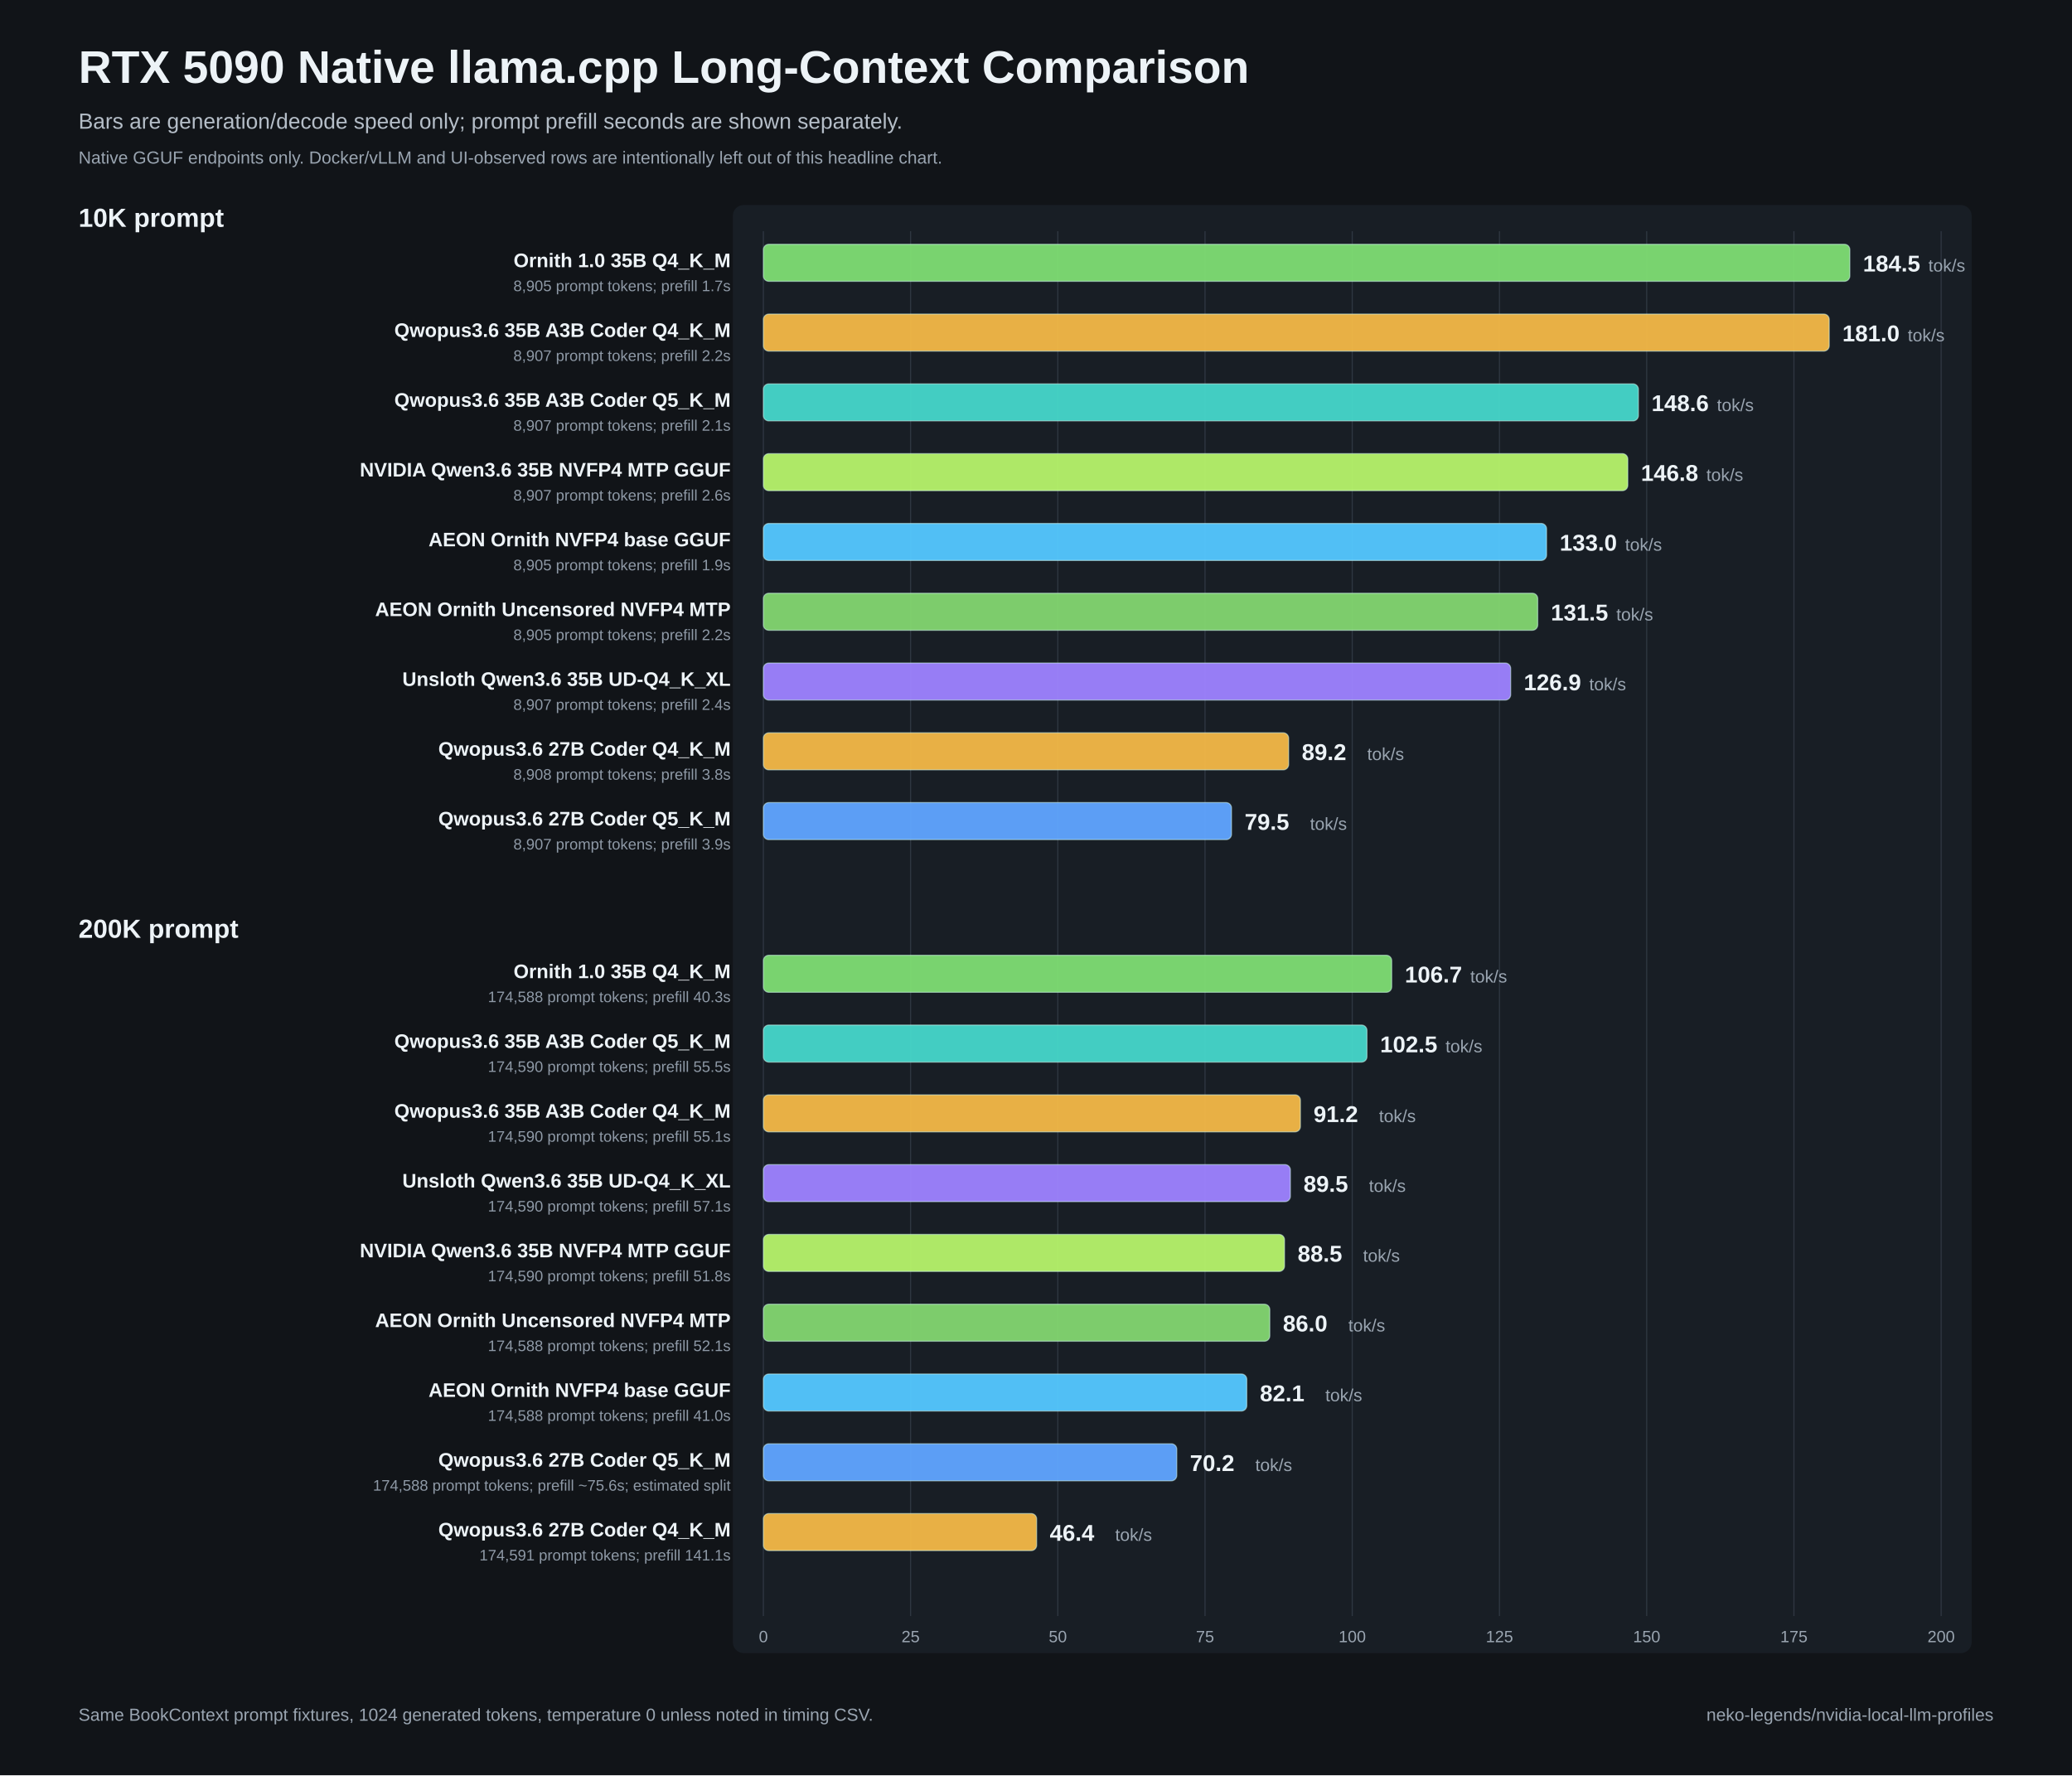
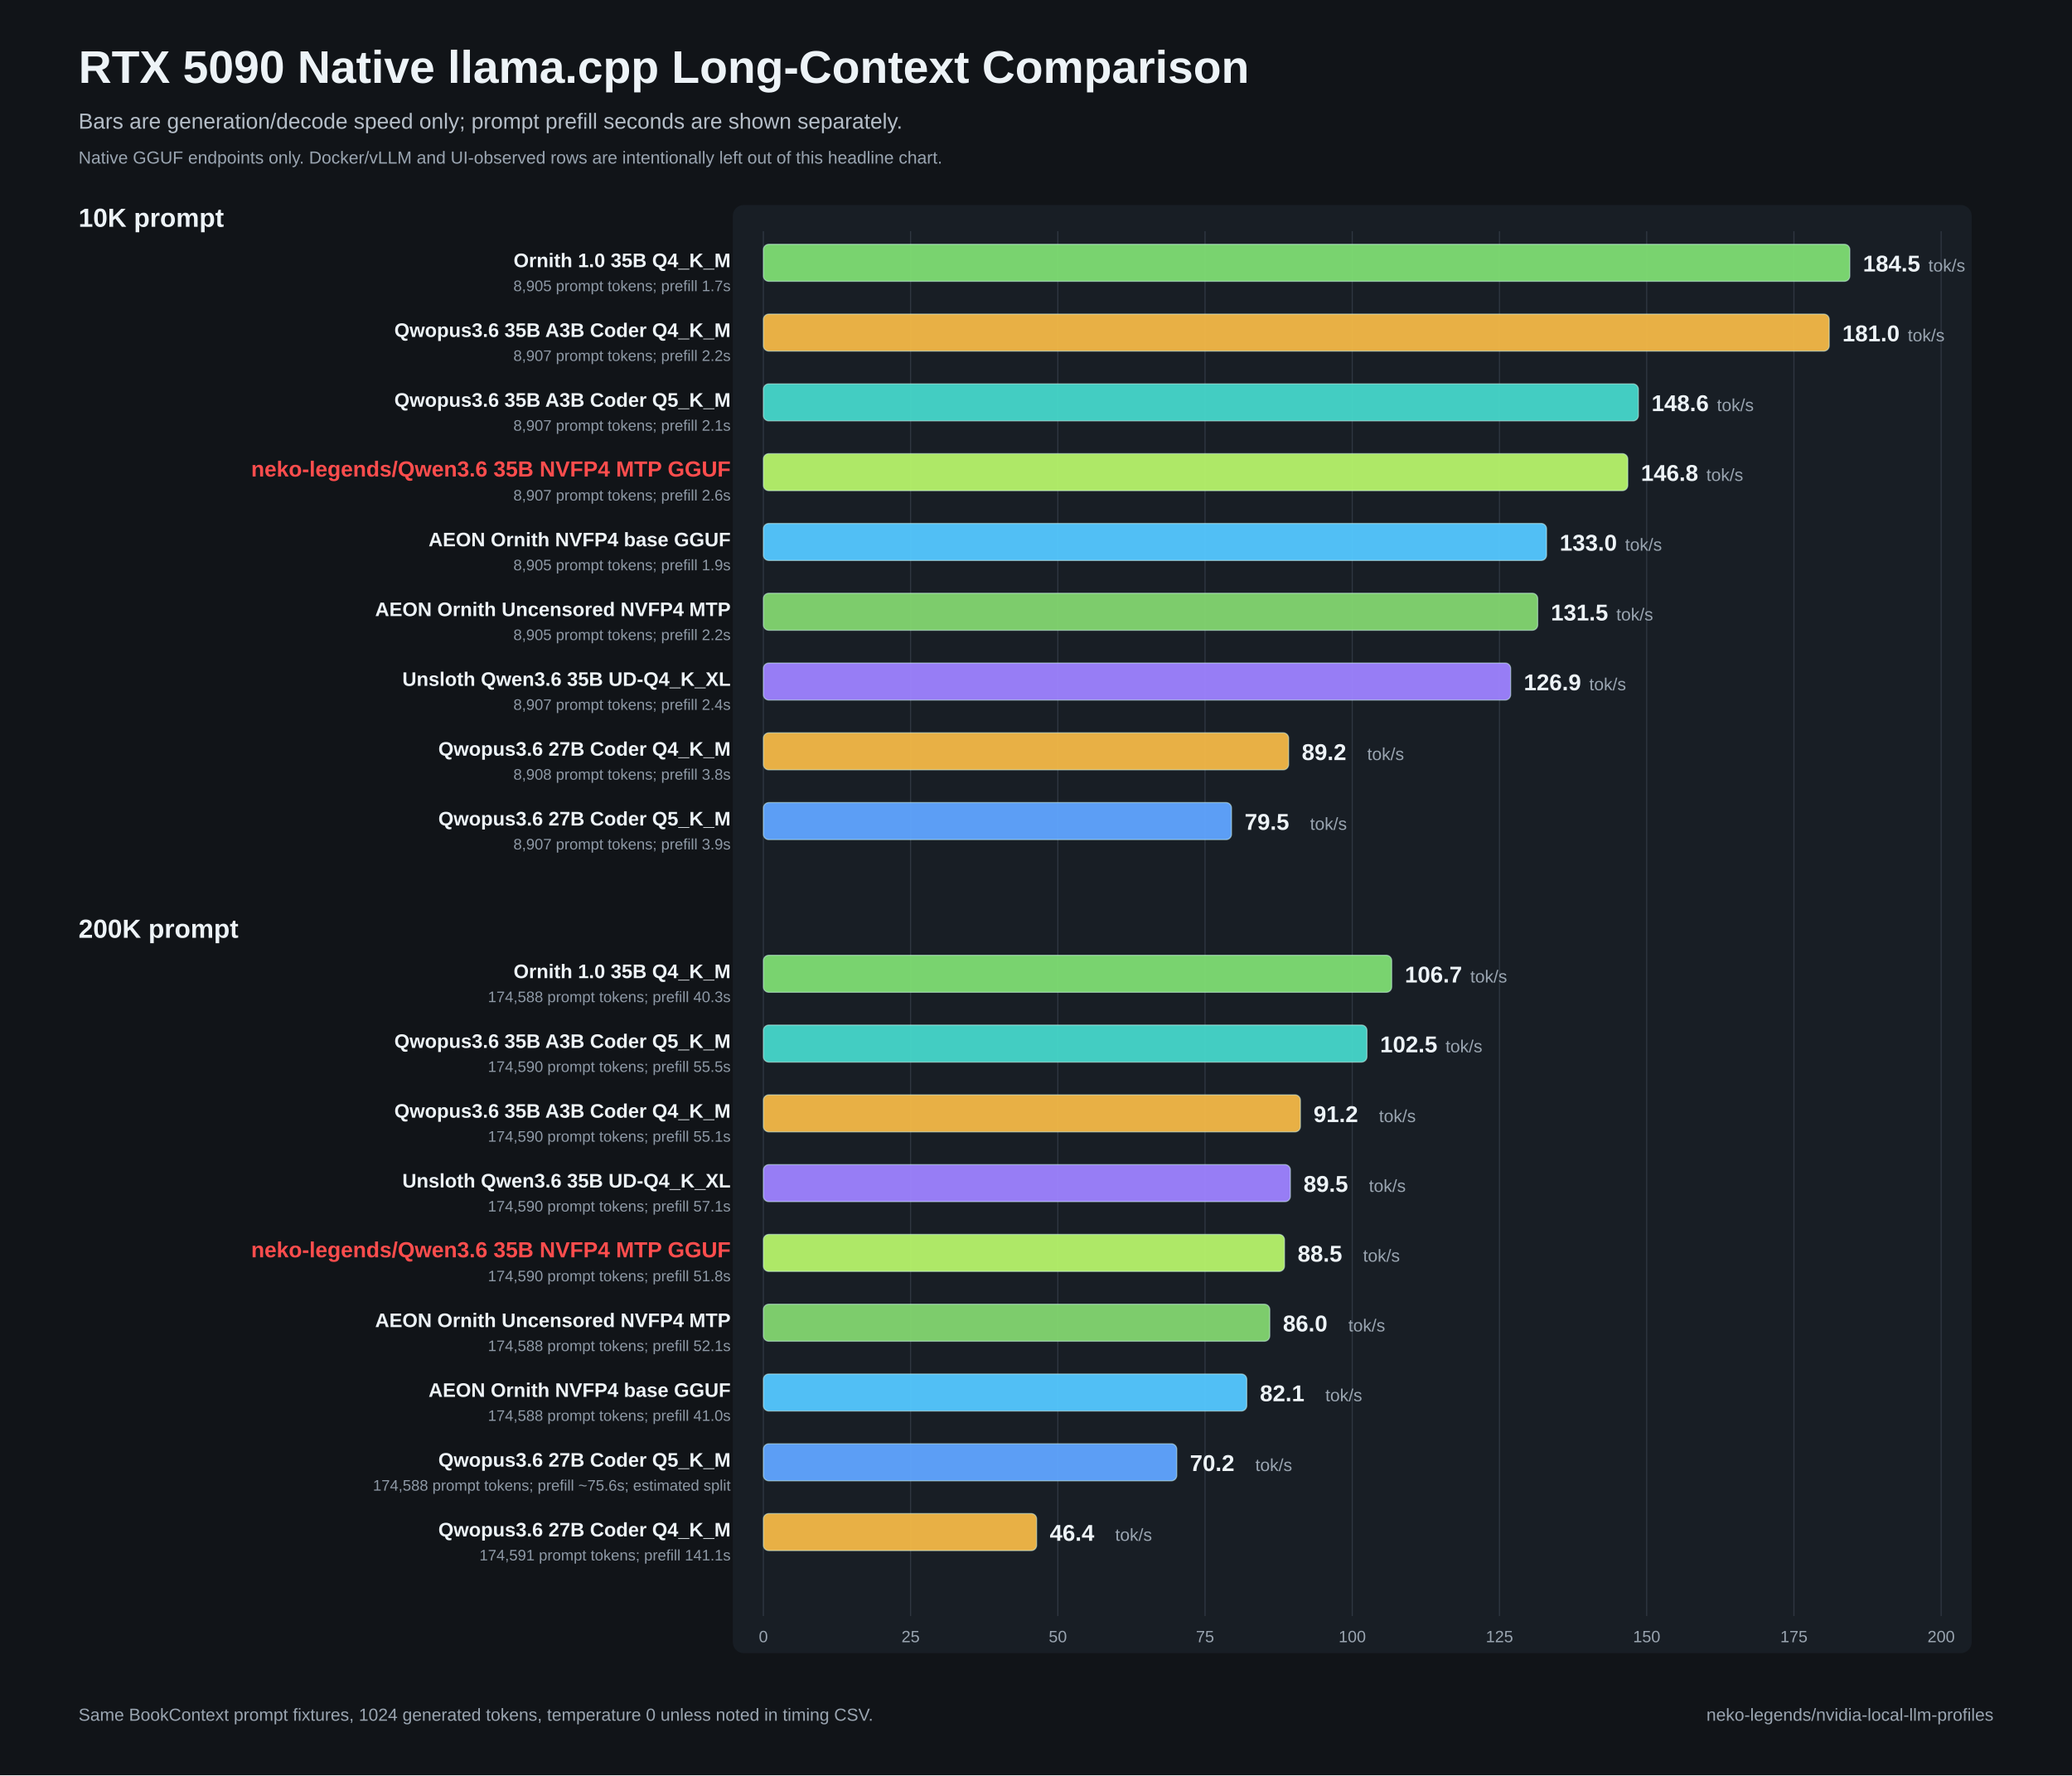
<svg xmlns="http://www.w3.org/2000/svg" width="1900" height="1628" viewBox="0 0 1900 1628">
  <style>
text{font-family:Segoe UI,Arial,sans-serif;letter-spacing:0}
.title{fill:#edf3f7;font-size:42px;font-weight:750}
.subtitle{fill:#b5bec8;font-size:20px}
.group{fill:#edf3f7;font-size:24px;font-weight:750}
.label{fill:#edf3f7;font-size:18px;font-weight:700}
+ .label-highlight{fill:#ff4d4d;font-size:20px;font-weight:900}
.detail{fill:#8e99a6;font-size:14px}
.value{fill:#edf3f7;font-size:21px;font-weight:750}
.small{fill:#9aa5b1;font-size:16px}
.axis{fill:#9aa5b1;font-size:15px}
</style>
  <rect width="1900" height="1628" fill="#111418" />
  <rect x="672" y="188" width="1136" height="1328" rx="10" fill="#181e25" />
  <text x="72.0" y="76.0" class="title">RTX 5090 Native llama.cpp Long-Context Comparison</text>
  <text x="72.0" y="118.0" class="subtitle">Bars are generation/decode speed only; prompt prefill seconds are shown separately.</text>
  <text x="72.0" y="150.0" class="small">Native GGUF endpoints only. Docker/vLLM and UI-observed rows are intentionally left out of this headline chart.</text>
  <line x1="700.0" y1="212" x2="700.0" y2="1482" stroke="#2f3742" stroke-width="1" />
  <text x="700.0" y="1506.0" class="axis" text-anchor="middle">0</text>
  <line x1="835.0" y1="212" x2="835.0" y2="1482" stroke="#2f3742" stroke-width="1" />
  <text x="835.0" y="1506.0" class="axis" text-anchor="middle">25</text>
  <line x1="970.0" y1="212" x2="970.0" y2="1482" stroke="#2f3742" stroke-width="1" />
  <text x="970.0" y="1506.0" class="axis" text-anchor="middle">50</text>
  <line x1="1105.0" y1="212" x2="1105.0" y2="1482" stroke="#2f3742" stroke-width="1" />
  <text x="1105.0" y="1506.0" class="axis" text-anchor="middle">75</text>
  <line x1="1240.0" y1="212" x2="1240.0" y2="1482" stroke="#2f3742" stroke-width="1" />
  <text x="1240.0" y="1506.0" class="axis" text-anchor="middle">100</text>
  <line x1="1375.0" y1="212" x2="1375.0" y2="1482" stroke="#2f3742" stroke-width="1" />
  <text x="1375.0" y="1506.0" class="axis" text-anchor="middle">125</text>
  <line x1="1510.0" y1="212" x2="1510.0" y2="1482" stroke="#2f3742" stroke-width="1" />
  <text x="1510.0" y="1506.0" class="axis" text-anchor="middle">150</text>
  <line x1="1645.0" y1="212" x2="1645.0" y2="1482" stroke="#2f3742" stroke-width="1" />
  <text x="1645.0" y="1506.0" class="axis" text-anchor="middle">175</text>
  <line x1="1780.0" y1="212" x2="1780.0" y2="1482" stroke="#2f3742" stroke-width="1" />
  <text x="1780.0" y="1506.0" class="axis" text-anchor="middle">200</text>
  <text x="72.0" y="208.0" class="group">10K prompt</text>
  <text x="670.0" y="245.0" class="label" text-anchor="end">Ornith 1.0 35B Q4_K_M</text>
  <text x="670.0" y="267.0" class="detail" text-anchor="end">8,905 prompt tokens; prefill 1.7s</text>
  <rect x="700" y="224" width="996.3" height="34" rx="5" fill="#7edc72" opacity="0.95" />
  <rect x="700" y="224" width="996.3" height="34" rx="5" fill="none" stroke="#d9fff8" stroke-opacity="0.50" />
  <text x="1708.3" y="249.0" class="value">184.5</text>
  <text x="1768.3" y="249.0" class="small">tok/s</text>
  <text x="670.0" y="309.0" class="label" text-anchor="end">Qwopus3.6 35B A3B Coder Q4_K_M</text>
  <text x="670.0" y="331.0" class="detail" text-anchor="end">8,907 prompt tokens; prefill 2.2s</text>
  <rect x="700" y="288" width="977.4" height="34" rx="5" fill="#f2b846" opacity="0.95" />
  <rect x="700" y="288" width="977.4" height="34" rx="5" fill="none" stroke="#d9fff8" stroke-opacity="0.50" />
  <text x="1689.4" y="313.0" class="value">181.0</text>
  <text x="1749.4" y="313.0" class="small">tok/s</text>
  <text x="670.0" y="373.0" class="label" text-anchor="end">Qwopus3.6 35B A3B Coder Q5_K_M</text>
  <text x="670.0" y="395.0" class="detail" text-anchor="end">8,907 prompt tokens; prefill 2.1s</text>
  <rect x="700" y="352" width="802.4" height="34" rx="5" fill="#45d6c9" opacity="0.95" />
  <rect x="700" y="352" width="802.4" height="34" rx="5" fill="none" stroke="#d9fff8" stroke-opacity="0.50" />
  <text x="1514.4" y="377.0" class="value">148.6</text>
  <text x="1574.4" y="377.0" class="small">tok/s</text>
-   <text x="670.0" y="437.0" class="label" text-anchor="end">NVIDIA Qwen3.6 35B NVFP4 MTP GGUF</text>
+   <text x="670.0" y="437.0" class="label-highlight" text-anchor="end">neko-legends/Qwen3.6 35B NVFP4 MTP GGUF</text>
  <text x="670.0" y="459.0" class="detail" text-anchor="end">8,907 prompt tokens; prefill 2.6s</text>
  <rect x="700" y="416" width="792.7" height="34" rx="5" fill="#b6f26a" opacity="0.95" />
  <rect x="700" y="416" width="792.7" height="34" rx="5" fill="none" stroke="#d9fff8" stroke-opacity="0.50" />
  <text x="1504.7" y="441.0" class="value">146.8</text>
  <text x="1564.7" y="441.0" class="small">tok/s</text>
  <text x="670.0" y="501.0" class="label" text-anchor="end">AEON Ornith NVFP4 base GGUF</text>
  <text x="670.0" y="523.0" class="detail" text-anchor="end">8,905 prompt tokens; prefill 1.9s</text>
  <rect x="700" y="480" width="718.2" height="34" rx="5" fill="#54c7ff" opacity="0.95" />
  <rect x="700" y="480" width="718.2" height="34" rx="5" fill="none" stroke="#d9fff8" stroke-opacity="0.50" />
  <text x="1430.2" y="505.0" class="value">133.0</text>
  <text x="1490.2" y="505.0" class="small">tok/s</text>
  <text x="670.0" y="565.0" class="label" text-anchor="end">AEON Ornith Uncensored NVFP4 MTP</text>
  <text x="670.0" y="587.0" class="detail" text-anchor="end">8,905 prompt tokens; prefill 2.2s</text>
  <rect x="700" y="544" width="710.1" height="34" rx="5" fill="#82d56f" opacity="0.95" />
  <rect x="700" y="544" width="710.1" height="34" rx="5" fill="none" stroke="#d9fff8" stroke-opacity="0.50" />
  <text x="1422.1" y="569.0" class="value">131.5</text>
  <text x="1482.1" y="569.0" class="small">tok/s</text>
  <text x="670.0" y="629.0" class="label" text-anchor="end">Unsloth Qwen3.6 35B UD-Q4_K_XL</text>
  <text x="670.0" y="651.0" class="detail" text-anchor="end">8,907 prompt tokens; prefill 2.4s</text>
  <rect x="700" y="608" width="685.3" height="34" rx="5" fill="#9d82ff" opacity="0.95" />
  <rect x="700" y="608" width="685.3" height="34" rx="5" fill="none" stroke="#d9fff8" stroke-opacity="0.50" />
  <text x="1397.3" y="633.0" class="value">126.9</text>
  <text x="1457.3" y="633.0" class="small">tok/s</text>
  <text x="670.0" y="693.0" class="label" text-anchor="end">Qwopus3.6 27B Coder Q4_K_M</text>
  <text x="670.0" y="715.0" class="detail" text-anchor="end">8,908 prompt tokens; prefill 3.8s</text>
  <rect x="700" y="672" width="481.7" height="34" rx="5" fill="#f2b846" opacity="0.95" />
  <rect x="700" y="672" width="481.7" height="34" rx="5" fill="none" stroke="#d9fff8" stroke-opacity="0.50" />
  <text x="1193.7" y="697.0" class="value">89.2</text>
  <text x="1253.7" y="697.0" class="small">tok/s</text>
  <text x="670.0" y="757.0" class="label" text-anchor="end">Qwopus3.6 27B Coder Q5_K_M</text>
  <text x="670.0" y="779.0" class="detail" text-anchor="end">8,907 prompt tokens; prefill 3.9s</text>
  <rect x="700" y="736" width="429.3" height="34" rx="5" fill="#60a5ff" opacity="0.95" />
  <rect x="700" y="736" width="429.3" height="34" rx="5" fill="none" stroke="#d9fff8" stroke-opacity="0.50" />
  <text x="1141.3" y="761.0" class="value">79.5</text>
  <text x="1201.3" y="761.0" class="small">tok/s</text>
  <text x="72.0" y="860.0" class="group">200K prompt</text>
  <text x="670.0" y="897.0" class="label" text-anchor="end">Ornith 1.0 35B Q4_K_M</text>
  <text x="670.0" y="919.0" class="detail" text-anchor="end">174,588 prompt tokens; prefill 40.3s</text>
  <rect x="700" y="876" width="576.2" height="34" rx="5" fill="#7edc72" opacity="0.95" />
  <rect x="700" y="876" width="576.2" height="34" rx="5" fill="none" stroke="#d9fff8" stroke-opacity="0.50" />
  <text x="1288.2" y="901.0" class="value">106.7</text>
  <text x="1348.2" y="901.0" class="small">tok/s</text>
  <text x="670.0" y="961.0" class="label" text-anchor="end">Qwopus3.6 35B A3B Coder Q5_K_M</text>
  <text x="670.0" y="983.0" class="detail" text-anchor="end">174,590 prompt tokens; prefill 55.5s</text>
  <rect x="700" y="940" width="553.5" height="34" rx="5" fill="#45d6c9" opacity="0.95" />
  <rect x="700" y="940" width="553.5" height="34" rx="5" fill="none" stroke="#d9fff8" stroke-opacity="0.50" />
  <text x="1265.5" y="965.0" class="value">102.5</text>
  <text x="1325.5" y="965.0" class="small">tok/s</text>
  <text x="670.0" y="1025.0" class="label" text-anchor="end">Qwopus3.6 35B A3B Coder Q4_K_M</text>
  <text x="670.0" y="1047.0" class="detail" text-anchor="end">174,590 prompt tokens; prefill 55.1s</text>
  <rect x="700" y="1004" width="492.5" height="34" rx="5" fill="#f2b846" opacity="0.95" />
  <rect x="700" y="1004" width="492.5" height="34" rx="5" fill="none" stroke="#d9fff8" stroke-opacity="0.50" />
  <text x="1204.5" y="1029.0" class="value">91.2</text>
  <text x="1264.5" y="1029.0" class="small">tok/s</text>
  <text x="670.0" y="1089.0" class="label" text-anchor="end">Unsloth Qwen3.6 35B UD-Q4_K_XL</text>
  <text x="670.0" y="1111.0" class="detail" text-anchor="end">174,590 prompt tokens; prefill 57.1s</text>
  <rect x="700" y="1068" width="483.3" height="34" rx="5" fill="#9d82ff" opacity="0.95" />
  <rect x="700" y="1068" width="483.3" height="34" rx="5" fill="none" stroke="#d9fff8" stroke-opacity="0.50" />
  <text x="1195.3" y="1093.0" class="value">89.5</text>
  <text x="1255.3" y="1093.0" class="small">tok/s</text>
-   <text x="670.0" y="1153.0" class="label" text-anchor="end">NVIDIA Qwen3.6 35B NVFP4 MTP GGUF</text>
+   <text x="670.0" y="1153.0" class="label-highlight" text-anchor="end">neko-legends/Qwen3.6 35B NVFP4 MTP GGUF</text>
  <text x="670.0" y="1175.0" class="detail" text-anchor="end">174,590 prompt tokens; prefill 51.8s</text>
  <rect x="700" y="1132" width="477.9" height="34" rx="5" fill="#b6f26a" opacity="0.95" />
  <rect x="700" y="1132" width="477.9" height="34" rx="5" fill="none" stroke="#d9fff8" stroke-opacity="0.50" />
  <text x="1189.9" y="1157.0" class="value">88.5</text>
  <text x="1249.9" y="1157.0" class="small">tok/s</text>
  <text x="670.0" y="1217.0" class="label" text-anchor="end">AEON Ornith Uncensored NVFP4 MTP</text>
  <text x="670.0" y="1239.0" class="detail" text-anchor="end">174,588 prompt tokens; prefill 52.1s</text>
  <rect x="700" y="1196" width="464.4" height="34" rx="5" fill="#82d56f" opacity="0.95" />
  <rect x="700" y="1196" width="464.4" height="34" rx="5" fill="none" stroke="#d9fff8" stroke-opacity="0.50" />
  <text x="1176.4" y="1221.0" class="value">86.0</text>
  <text x="1236.4" y="1221.0" class="small">tok/s</text>
  <text x="670.0" y="1281.0" class="label" text-anchor="end">AEON Ornith NVFP4 base GGUF</text>
  <text x="670.0" y="1303.0" class="detail" text-anchor="end">174,588 prompt tokens; prefill 41.0s</text>
  <rect x="700" y="1260" width="443.3" height="34" rx="5" fill="#54c7ff" opacity="0.95" />
  <rect x="700" y="1260" width="443.3" height="34" rx="5" fill="none" stroke="#d9fff8" stroke-opacity="0.50" />
  <text x="1155.3" y="1285.0" class="value">82.1</text>
  <text x="1215.3" y="1285.0" class="small">tok/s</text>
  <text x="670.0" y="1345.0" class="label" text-anchor="end">Qwopus3.6 27B Coder Q5_K_M</text>
  <text x="670.0" y="1367.0" class="detail" text-anchor="end">174,588 prompt tokens; prefill ~75.6s; estimated split</text>
  <rect x="700" y="1324" width="379.1" height="34" rx="5" fill="#60a5ff" opacity="0.95" />
  <rect x="700" y="1324" width="379.1" height="34" rx="5" fill="none" stroke="#d9fff8" stroke-opacity="0.50" />
  <text x="1091.1" y="1349.0" class="value">70.2</text>
  <text x="1151.1" y="1349.0" class="small">tok/s</text>
  <text x="670.0" y="1409.0" class="label" text-anchor="end">Qwopus3.6 27B Coder Q4_K_M</text>
  <text x="670.0" y="1431.0" class="detail" text-anchor="end">174,591 prompt tokens; prefill 141.1s</text>
  <rect x="700" y="1388" width="250.6" height="34" rx="5" fill="#f2b846" opacity="0.95" />
  <rect x="700" y="1388" width="250.6" height="34" rx="5" fill="none" stroke="#d9fff8" stroke-opacity="0.50" />
  <text x="962.6" y="1413.0" class="value">46.4</text>
  <text x="1022.6" y="1413.0" class="small">tok/s</text>
  <text x="72.0" y="1578.0" class="small">Same BookContext prompt fixtures, 1024 generated tokens, temperature 0 unless noted in timing CSV.</text>
  <text x="1828.0" y="1578.0" class="small" text-anchor="end">neko-legends/nvidia-local-llm-profiles</text>
</svg>
